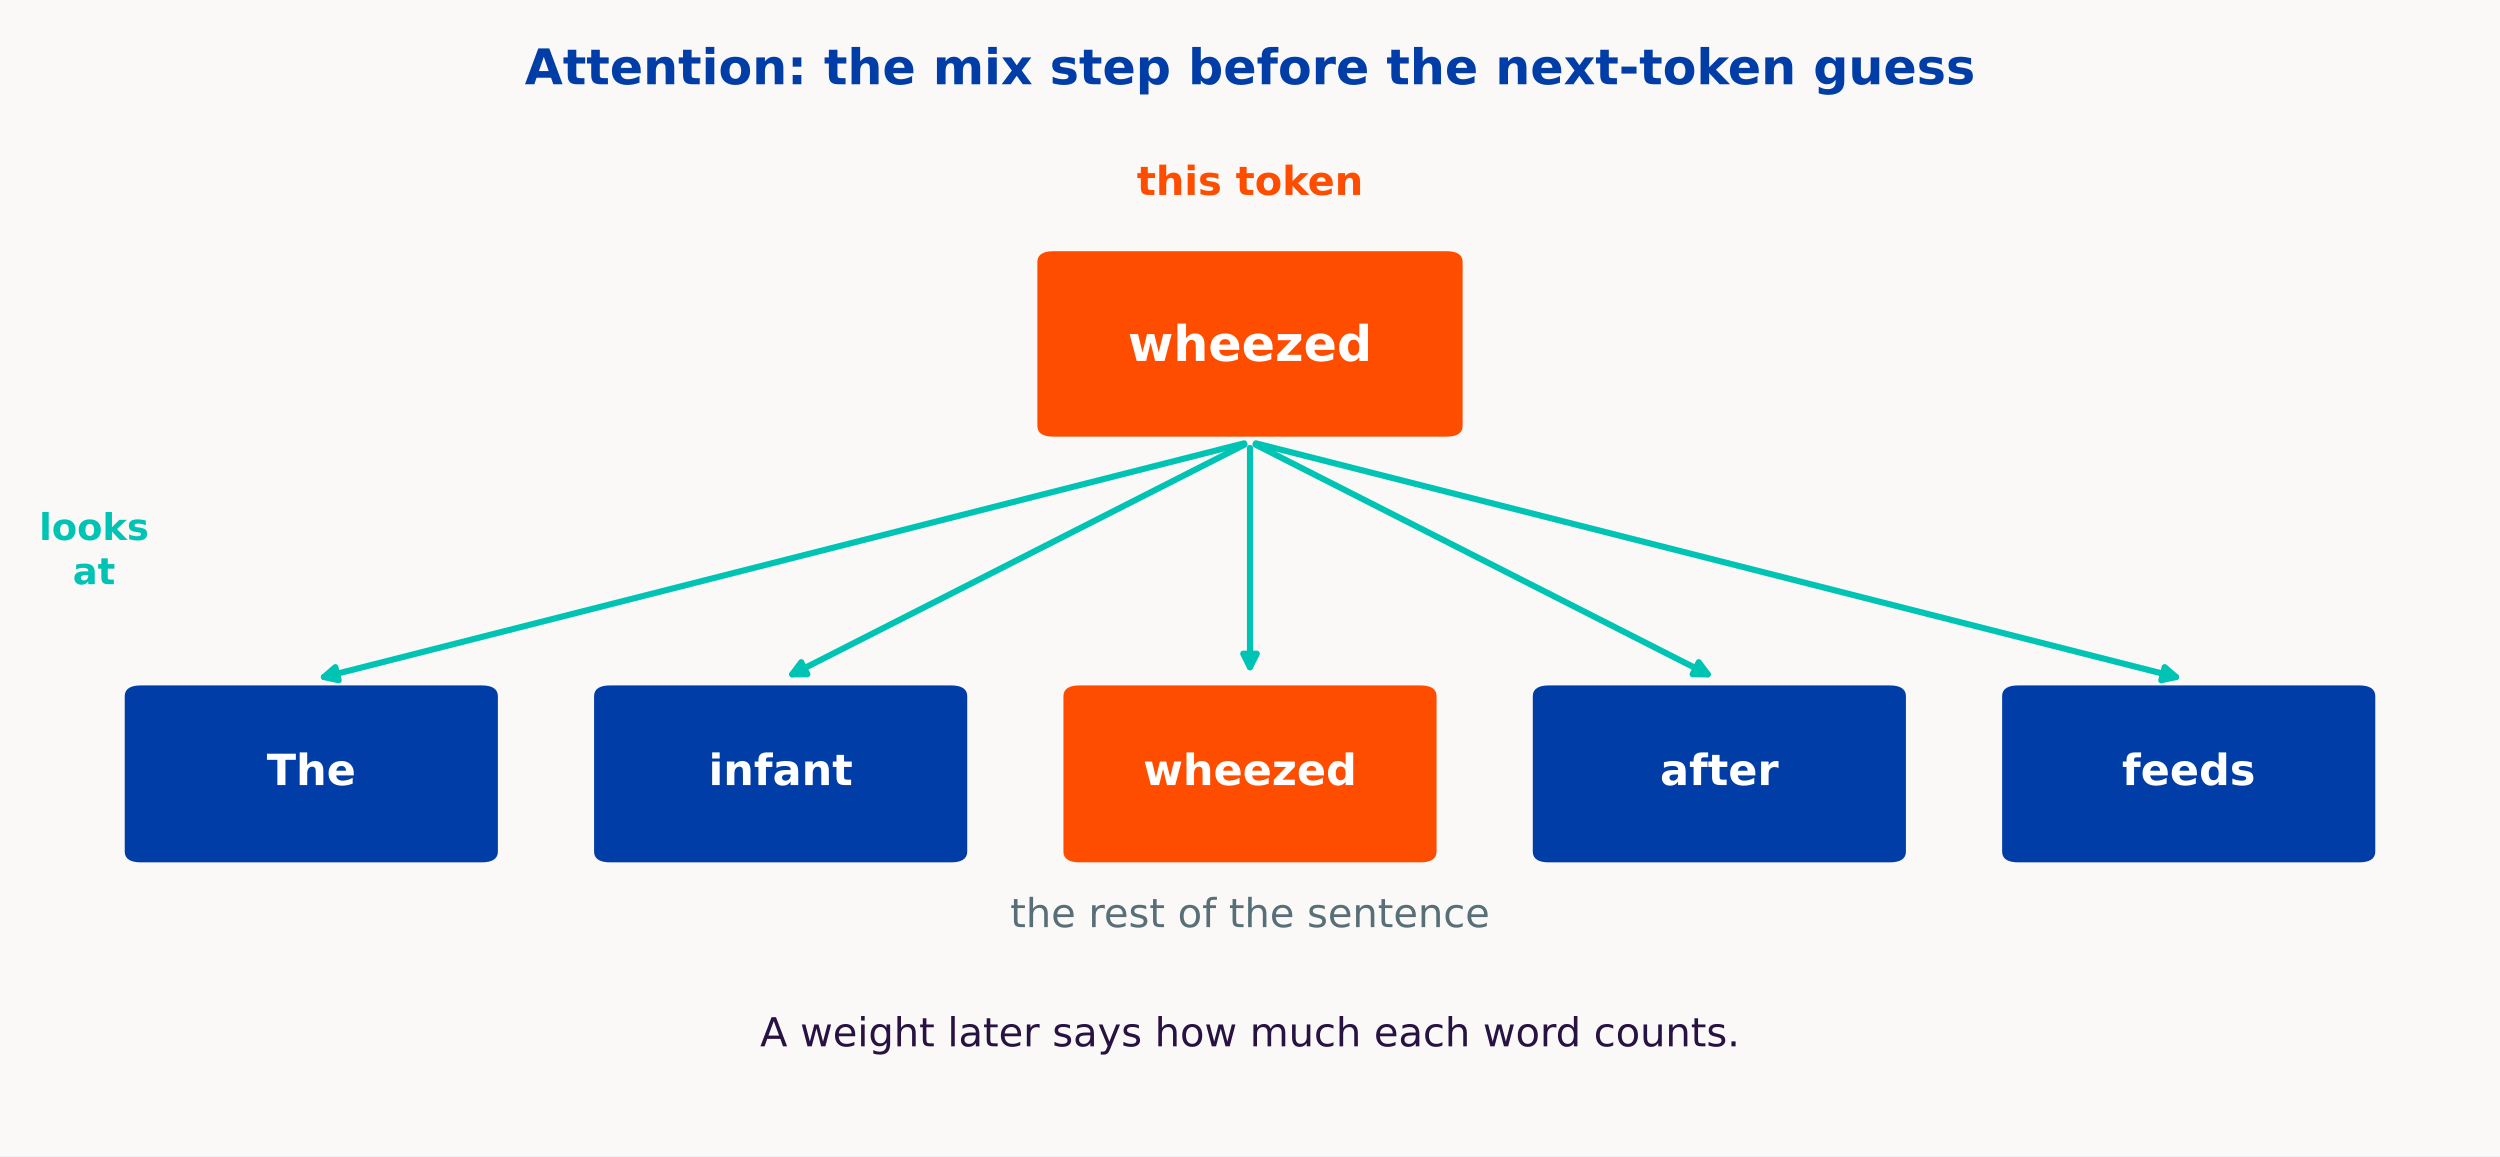
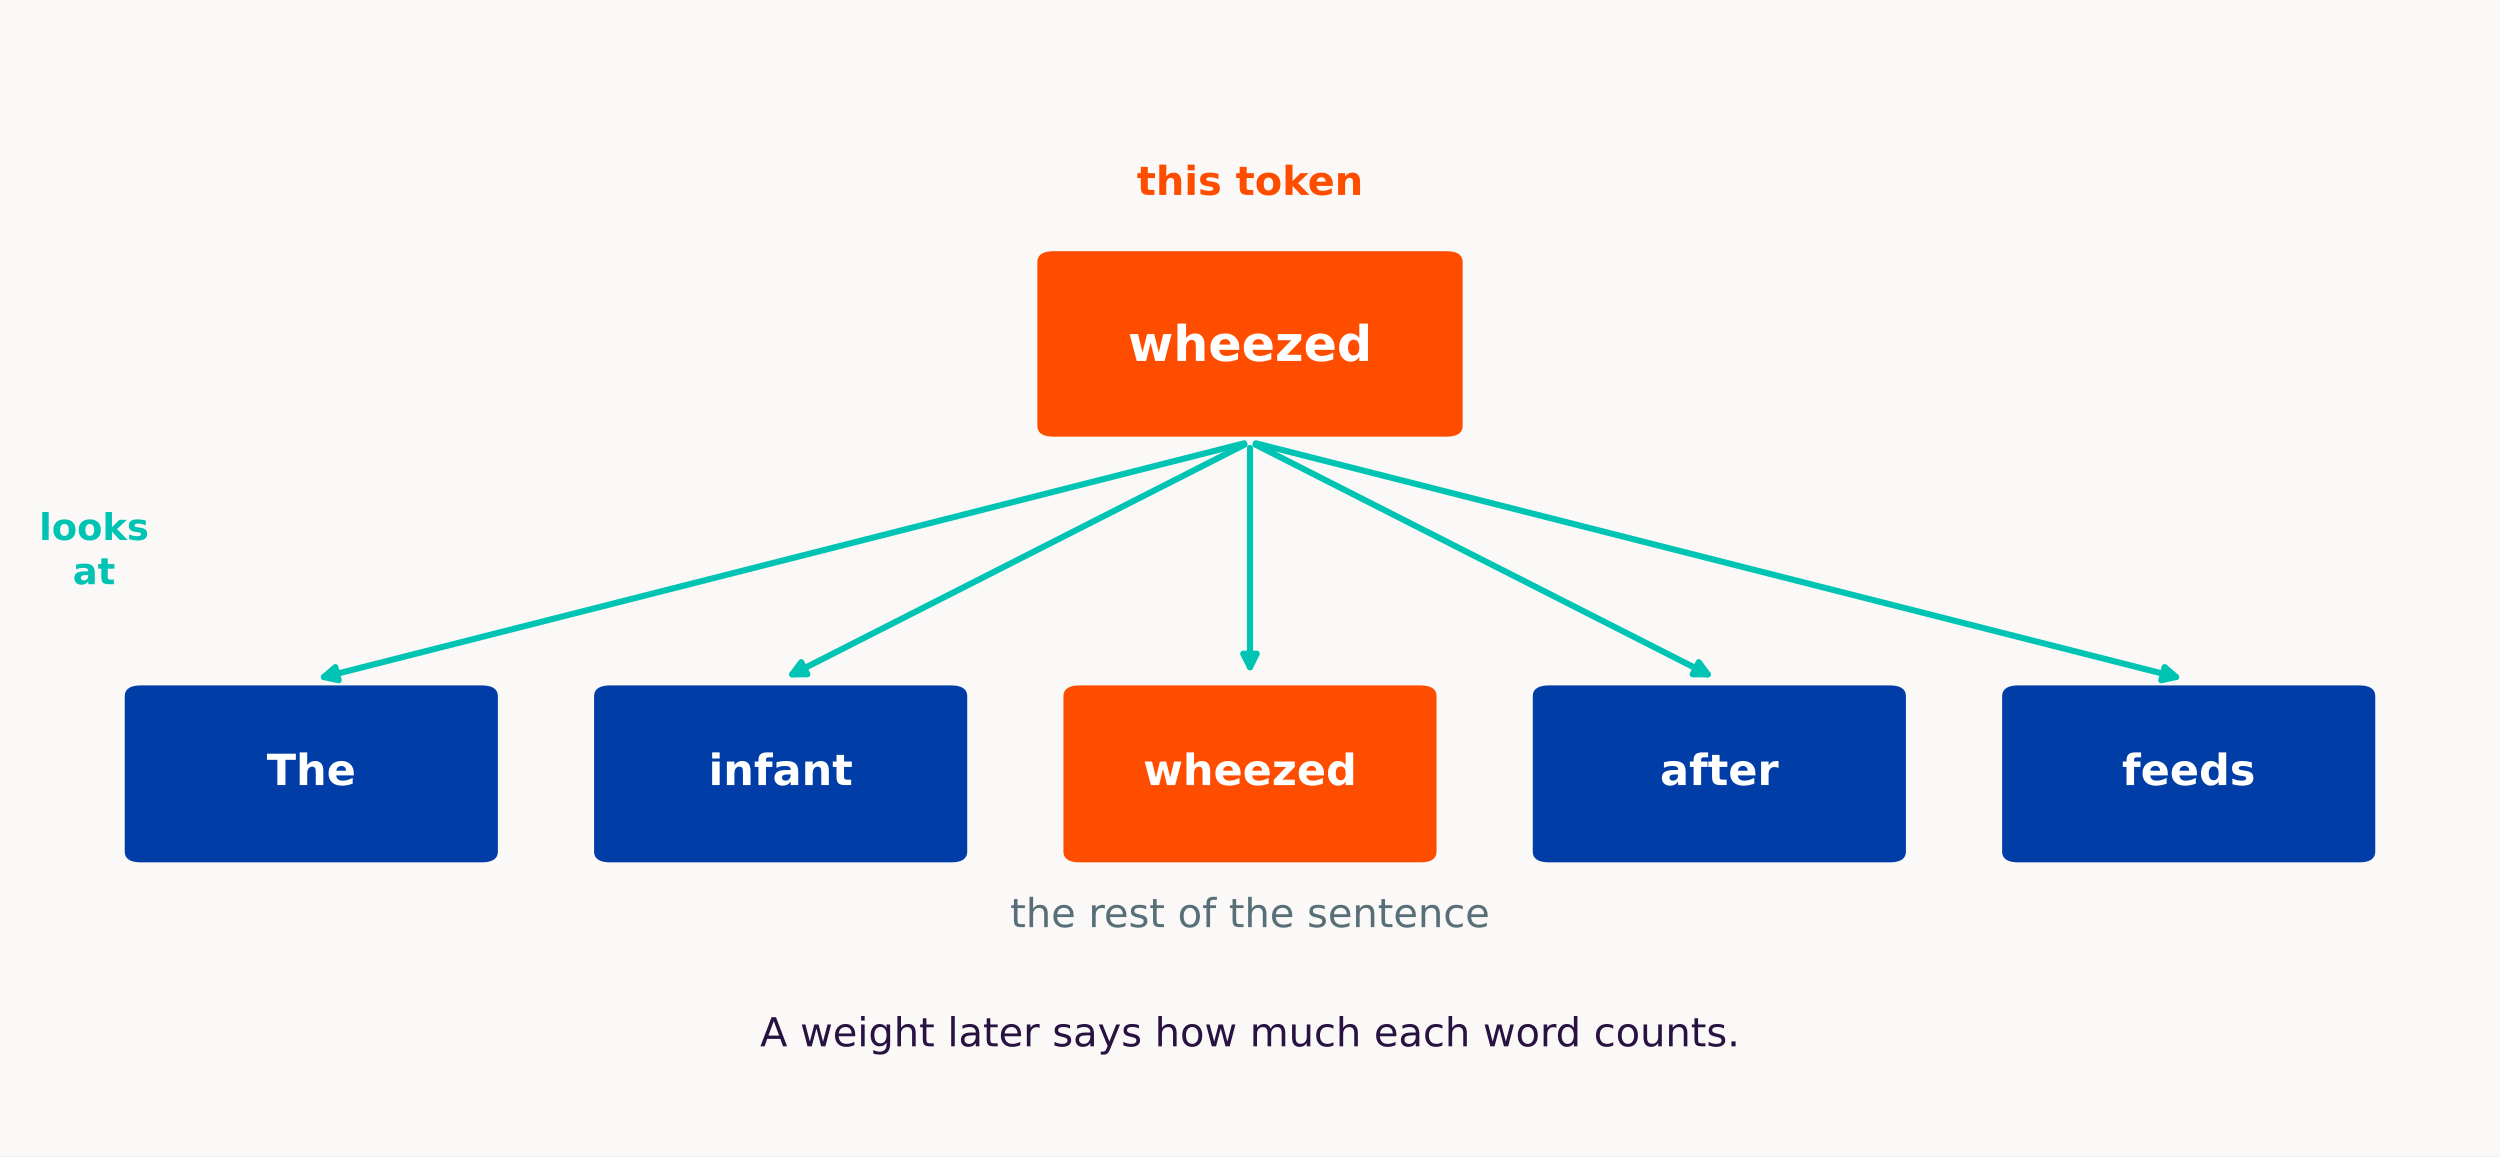
<svg xmlns="http://www.w3.org/2000/svg" xmlns:xlink="http://www.w3.org/1999/xlink" width="813.96pt" height="376.416pt" viewBox="0 0 813.96 376.416" version="1.1">
  <defs>
    <style type="text/css">*{stroke-linejoin: round; stroke-linecap: butt}</style>
  </defs>
  <g id="figure_1">
    <g id="patch_1">
      <path d="M 0 376.416  L 813.96 376.416  L 813.96 0  L 0 0  z " style="fill: #faf9f7" />
    </g>
    <g id="axes_1">
      <g id="patch_2">
-         <path d="M 343.025 141.417  L 470.935 141.417  Q 475.463 141.417 475.463 138.756  L 475.463 85.2  Q 475.463 82.539 470.935 82.539  L 343.025 82.539  Q 338.497 82.539 338.497 85.2  L 338.497 138.756  Q 338.497 141.417 343.025 141.417  z " clip-path="url(#p31e3b2b6d5)" style="fill: #ff4d00; stroke: #ff4d00; stroke-width: 1.5; stroke-linejoin: miter" />
+         <path d="M 343.025 141.417  L 470.935 141.417  Q 475.463 141.417 475.463 138.756  L 475.463 85.2  Q 475.463 82.539 470.935 82.539  L 343.025 82.539  Q 338.497 82.539 338.497 85.2  L 338.497 138.756  Q 338.497 141.417 343.025 141.417  z " clip-path="url(#p4dbc95eceb)" style="fill: #ff4d00; stroke: #ff4d00; stroke-width: 1.5; stroke-linejoin: miter" />
      </g>
      <g id="patch_3">
-         <path d="M 45.89 280.017  L 156.821 280.017  Q 161.348 280.017 161.348 277.356  L 161.348 226.572  Q 161.348 223.911 156.821 223.911  L 45.89 223.911  Q 41.362 223.911 41.362 226.572  L 41.362 277.356  Q 41.362 280.017 45.89 280.017  z " clip-path="url(#p31e3b2b6d5)" style="fill: #003da6; stroke: #003da6; stroke-width: 1.5; stroke-linejoin: miter" />
+         <path d="M 45.89 280.017  L 156.821 280.017  Q 161.348 280.017 161.348 277.356  L 161.348 226.572  Q 161.348 223.911 156.821 223.911  L 45.89 223.911  Q 41.362 223.911 41.362 226.572  L 41.362 277.356  Q 41.362 280.017 45.89 280.017  z " clip-path="url(#p4dbc95eceb)" style="fill: #003da6; stroke: #003da6; stroke-width: 1.5; stroke-linejoin: miter" />
      </g>
      <g id="patch_4">
-         <path d="M 198.703 280.017  L 309.633 280.017  Q 314.161 280.017 314.161 277.356  L 314.161 226.572  Q 314.161 223.911 309.633 223.911  L 198.703 223.911  Q 194.175 223.911 194.175 226.572  L 194.175 277.356  Q 194.175 280.017 198.703 280.017  z " clip-path="url(#p31e3b2b6d5)" style="fill: #003da6; stroke: #003da6; stroke-width: 1.5; stroke-linejoin: miter" />
+         <path d="M 198.703 280.017  L 309.633 280.017  Q 314.161 280.017 314.161 277.356  L 314.161 226.572  Q 314.161 223.911 309.633 223.911  L 198.703 223.911  Q 194.175 223.911 194.175 226.572  L 194.175 277.356  Q 194.175 280.017 198.703 280.017  z " clip-path="url(#p4dbc95eceb)" style="fill: #003da6; stroke: #003da6; stroke-width: 1.5; stroke-linejoin: miter" />
      </g>
      <g id="patch_5">
-         <path d="M 351.515 280.017  L 462.445 280.017  Q 466.973 280.017 466.973 277.356  L 466.973 226.572  Q 466.973 223.911 462.445 223.911  L 351.515 223.911  Q 346.987 223.911 346.987 226.572  L 346.987 277.356  Q 346.987 280.017 351.515 280.017  z " clip-path="url(#p31e3b2b6d5)" style="fill: #ff4d00; stroke: #ff4d00; stroke-width: 1.5; stroke-linejoin: miter" />
+         <path d="M 351.515 280.017  L 462.445 280.017  Q 466.973 280.017 466.973 277.356  L 466.973 226.572  Q 466.973 223.911 462.445 223.911  L 351.515 223.911  Q 346.987 223.911 346.987 226.572  L 346.987 277.356  Q 346.987 280.017 351.515 280.017  z " clip-path="url(#p4dbc95eceb)" style="fill: #ff4d00; stroke: #ff4d00; stroke-width: 1.5; stroke-linejoin: miter" />
      </g>
      <g id="patch_6">
-         <path d="M 504.327 280.017  L 615.257 280.017  Q 619.785 280.017 619.785 277.356  L 619.785 226.572  Q 619.785 223.911 615.257 223.911  L 504.327 223.911  Q 499.799 223.911 499.799 226.572  L 499.799 277.356  Q 499.799 280.017 504.327 280.017  z " clip-path="url(#p31e3b2b6d5)" style="fill: #003da6; stroke: #003da6; stroke-width: 1.5; stroke-linejoin: miter" />
+         <path d="M 504.327 280.017  L 615.257 280.017  Q 619.785 280.017 619.785 277.356  L 619.785 226.572  Q 619.785 223.911 615.257 223.911  L 504.327 223.911  Q 499.799 223.911 499.799 226.572  L 499.799 277.356  Q 499.799 280.017 504.327 280.017  z " clip-path="url(#p4dbc95eceb)" style="fill: #003da6; stroke: #003da6; stroke-width: 1.5; stroke-linejoin: miter" />
      </g>
      <g id="patch_7">
-         <path d="M 657.139 280.017  L 768.07 280.017  Q 772.598 280.017 772.598 277.356  L 772.598 226.572  Q 772.598 223.911 768.07 223.911  L 657.139 223.911  Q 652.612 223.911 652.612 226.572  L 652.612 277.356  Q 652.612 280.017 657.139 280.017  z " clip-path="url(#p31e3b2b6d5)" style="fill: #003da6; stroke: #003da6; stroke-width: 1.5; stroke-linejoin: miter" />
+         <path d="M 657.139 280.017  L 768.07 280.017  Q 772.598 280.017 772.598 277.356  L 772.598 226.572  Q 772.598 223.911 768.07 223.911  L 657.139 223.911  Q 652.612 223.911 652.612 226.572  L 652.612 277.356  Q 652.612 280.017 657.139 280.017  z " clip-path="url(#p4dbc95eceb)" style="fill: #003da6; stroke: #003da6; stroke-width: 1.5; stroke-linejoin: miter" />
      </g>
      <g id="text_1">
-         <g style="fill: #003da6" transform="translate(170.8613 27.432) scale(0.16 -0.16)">
-           <defs>
-             <path id="DejaVuSans-Bold-24" d="M 3419 850  L 1538 850  L 1241 0  L 31 0  L 1759 4666  L 3194 4666  L 4922 0  L 3713 0  L 3419 850  z M 1838 1716  L 3116 1716  L 2478 3572  L 1838 1716  z " transform="scale(0.015625)" />
+         <g style="fill: #ff4d00" transform="translate(370.1301 63.468) scale(0.13 -0.13)">
+           <defs>
            <path id="DejaVuSans-Bold-57" d="M 1759 4494  L 1759 3500  L 2913 3500  L 2913 2700  L 1759 2700  L 1759 1216  Q 1759 972 1856 886  Q 1953 800 2241 800  L 2816 800  L 2816 0  L 1856 0  Q 1194 0 917 276  Q 641 553 641 1216  L 641 2700  L 84 2700  L 84 3500  L 641 3500  L 641 4494  L 1759 4494  z " transform="scale(0.015625)" />
+             <path id="DejaVuSans-Bold-4b" d="M 4056 2131  L 4056 0  L 2931 0  L 2931 347  L 2931 1625  Q 2931 2084 2911 2256  Q 2891 2428 2841 2509  Q 2775 2619 2662 2680  Q 2550 2741 2406 2741  Q 2056 2741 1856 2470  Q 1656 2200 1656 1722  L 1656 0  L 538 0  L 538 4863  L 1656 4863  L 1656 2988  Q 1909 3294 2193 3439  Q 2478 3584 2822 3584  Q 3428 3584 3742 3212  Q 4056 2841 4056 2131  z " transform="scale(0.015625)" />
+             <path id="DejaVuSans-Bold-4c" d="M 538 3500  L 1656 3500  L 1656 0  L 538 0  L 538 3500  z M 538 4863  L 1656 4863  L 1656 3950  L 538 3950  L 538 4863  z " transform="scale(0.015625)" />
+             <path id="DejaVuSans-Bold-56" d="M 3272 3391  L 3272 2541  Q 2913 2691 2578 2766  Q 2244 2841 1947 2841  Q 1628 2841 1473 2761  Q 1319 2681 1319 2516  Q 1319 2381 1436 2309  Q 1553 2238 1856 2203  L 2053 2175  Q 2913 2066 3209 1816  Q 3506 1566 3506 1031  Q 3506 472 3093 190  Q 2681 -91 1863 -91  Q 1516 -91 1145 -36  Q 775 19 384 128  L 384 978  Q 719 816 1070 734  Q 1422 653 1784 653  Q 2113 653 2278 743  Q 2444 834 2444 1013  Q 2444 1163 2330 1236  Q 2216 1309 1875 1350  L 1678 1375  Q 931 1469 631 1722  Q 331 1975 331 2491  Q 331 3047 712 3315  Q 1094 3584 1881 3584  Q 2191 3584 2531 3537  Q 2872 3491 3272 3391  z " transform="scale(0.015625)" />
+             <path id="DejaVuSans-Bold-3" transform="scale(0.015625)" />
+             <path id="DejaVuSans-Bold-52" d="M 2203 2784  Q 1831 2784 1636 2517  Q 1441 2250 1441 1747  Q 1441 1244 1636 976  Q 1831 709 2203 709  Q 2569 709 2762 976  Q 2956 1244 2956 1747  Q 2956 2250 2762 2517  Q 2569 2784 2203 2784  z M 2203 3584  Q 3106 3584 3614 3096  Q 4122 2609 4122 1747  Q 4122 884 3614 396  Q 3106 -91 2203 -91  Q 1297 -91 786 396  Q 275 884 275 1747  Q 275 2609 786 3096  Q 1297 3584 2203 3584  z " transform="scale(0.015625)" />
+             <path id="DejaVuSans-Bold-4e" d="M 538 4863  L 1656 4863  L 1656 2216  L 2944 3500  L 4244 3500  L 2534 1894  L 4378 0  L 3022 0  L 1656 1459  L 1656 0  L 538 0  L 538 4863  z " transform="scale(0.015625)" />
            <path id="DejaVuSans-Bold-48" d="M 4031 1759  L 4031 1441  L 1416 1441  Q 1456 1047 1700 850  Q 1944 653 2381 653  Q 2734 653 3104 758  Q 3475 863 3866 1075  L 3866 213  Q 3469 63 3072 -14  Q 2675 -91 2278 -91  Q 1328 -91 801 392  Q 275 875 275 1747  Q 275 2603 792 3093  Q 1309 3584 2216 3584  Q 3041 3584 3536 3087  Q 4031 2591 4031 1759  z M 2881 2131  Q 2881 2450 2695 2645  Q 2509 2841 2209 2841  Q 1884 2841 1681 2658  Q 1478 2475 1428 2131  L 2881 2131  z " transform="scale(0.015625)" />
            <path id="DejaVuSans-Bold-51" d="M 4056 2131  L 4056 0  L 2931 0  L 2931 347  L 2931 1631  Q 2931 2084 2911 2256  Q 2891 2428 2841 2509  Q 2775 2619 2662 2680  Q 2550 2741 2406 2741  Q 2056 2741 1856 2470  Q 1656 2200 1656 1722  L 1656 0  L 538 0  L 538 3500  L 1656 3500  L 1656 2988  Q 1909 3294 2193 3439  Q 2478 3584 2822 3584  Q 3428 3584 3742 3212  Q 4056 2841 4056 2131  z " transform="scale(0.015625)" />
-             <path id="DejaVuSans-Bold-4c" d="M 538 3500  L 1656 3500  L 1656 0  L 538 0  L 538 3500  z M 538 4863  L 1656 4863  L 1656 3950  L 538 3950  L 538 4863  z " transform="scale(0.015625)" />
-             <path id="DejaVuSans-Bold-52" d="M 2203 2784  Q 1831 2784 1636 2517  Q 1441 2250 1441 1747  Q 1441 1244 1636 976  Q 1831 709 2203 709  Q 2569 709 2762 976  Q 2956 1244 2956 1747  Q 2956 2250 2762 2517  Q 2569 2784 2203 2784  z M 2203 3584  Q 3106 3584 3614 3096  Q 4122 2609 4122 1747  Q 4122 884 3614 396  Q 3106 -91 2203 -91  Q 1297 -91 786 396  Q 275 884 275 1747  Q 275 2609 786 3096  Q 1297 3584 2203 3584  z " transform="scale(0.015625)" />
-             <path id="DejaVuSans-Bold-1d" d="M 716 3500  L 1844 3500  L 1844 2291  L 716 2291  L 716 3500  z M 716 1209  L 1844 1209  L 1844 0  L 716 0  L 716 1209  z " transform="scale(0.015625)" />
-             <path id="DejaVuSans-Bold-3" transform="scale(0.015625)" />
-             <path id="DejaVuSans-Bold-4b" d="M 4056 2131  L 4056 0  L 2931 0  L 2931 347  L 2931 1625  Q 2931 2084 2911 2256  Q 2891 2428 2841 2509  Q 2775 2619 2662 2680  Q 2550 2741 2406 2741  Q 2056 2741 1856 2470  Q 1656 2200 1656 1722  L 1656 0  L 538 0  L 538 4863  L 1656 4863  L 1656 2988  Q 1909 3294 2193 3439  Q 2478 3584 2822 3584  Q 3428 3584 3742 3212  Q 4056 2841 4056 2131  z " transform="scale(0.015625)" />
-             <path id="DejaVuSans-Bold-50" d="M 3781 2919  Q 3994 3244 4286 3414  Q 4578 3584 4928 3584  Q 5531 3584 5847 3212  Q 6163 2841 6163 2131  L 6163 0  L 5038 0  L 5038 1825  Q 5041 1866 5042 1909  Q 5044 1953 5044 2034  Q 5044 2406 4934 2573  Q 4825 2741 4581 2741  Q 4263 2741 4089 2478  Q 3916 2216 3909 1719  L 3909 0  L 2784 0  L 2784 1825  Q 2784 2406 2684 2573  Q 2584 2741 2328 2741  Q 2006 2741 1831 2477  Q 1656 2213 1656 1722  L 1656 0  L 531 0  L 531 3500  L 1656 3500  L 1656 2988  Q 1863 3284 2130 3434  Q 2397 3584 2719 3584  Q 3081 3584 3359 3409  Q 3638 3234 3781 2919  z " transform="scale(0.015625)" />
-             <path id="DejaVuSans-Bold-5b" d="M 1422 1791  L 159 3500  L 1344 3500  L 2059 2463  L 2784 3500  L 3969 3500  L 2706 1797  L 4031 0  L 2847 0  L 2059 1106  L 1281 0  L 97 0  L 1422 1791  z " transform="scale(0.015625)" />
-             <path id="DejaVuSans-Bold-56" d="M 3272 3391  L 3272 2541  Q 2913 2691 2578 2766  Q 2244 2841 1947 2841  Q 1628 2841 1473 2761  Q 1319 2681 1319 2516  Q 1319 2381 1436 2309  Q 1553 2238 1856 2203  L 2053 2175  Q 2913 2066 3209 1816  Q 3506 1566 3506 1031  Q 3506 472 3093 190  Q 2681 -91 1863 -91  Q 1516 -91 1145 -36  Q 775 19 384 128  L 384 978  Q 719 816 1070 734  Q 1422 653 1784 653  Q 2113 653 2278 743  Q 2444 834 2444 1013  Q 2444 1163 2330 1236  Q 2216 1309 1875 1350  L 1678 1375  Q 931 1469 631 1722  Q 331 1975 331 2491  Q 331 3047 712 3315  Q 1094 3584 1881 3584  Q 2191 3584 2531 3537  Q 2872 3491 3272 3391  z " transform="scale(0.015625)" />
-             <path id="DejaVuSans-Bold-53" d="M 1656 506  L 1656 -1331  L 538 -1331  L 538 3500  L 1656 3500  L 1656 2988  Q 1888 3294 2169 3439  Q 2450 3584 2816 3584  Q 3463 3584 3878 3070  Q 4294 2556 4294 1747  Q 4294 938 3878 423  Q 3463 -91 2816 -91  Q 2450 -91 2169 54  Q 1888 200 1656 506  z M 2400 2772  Q 2041 2772 1848 2508  Q 1656 2244 1656 1747  Q 1656 1250 1848 986  Q 2041 722 2400 722  Q 2759 722 2948 984  Q 3138 1247 3138 1747  Q 3138 2247 2948 2509  Q 2759 2772 2400 2772  z " transform="scale(0.015625)" />
-             <path id="DejaVuSans-Bold-45" d="M 2400 722  Q 2759 722 2948 984  Q 3138 1247 3138 1747  Q 3138 2247 2948 2509  Q 2759 2772 2400 2772  Q 2041 2772 1848 2508  Q 1656 2244 1656 1747  Q 1656 1250 1848 986  Q 2041 722 2400 722  z M 1656 2988  Q 1888 3294 2169 3439  Q 2450 3584 2816 3584  Q 3463 3584 3878 3070  Q 4294 2556 4294 1747  Q 4294 938 3878 423  Q 3463 -91 2816 -91  Q 2450 -91 2169 54  Q 1888 200 1656 506  L 1656 0  L 538 0  L 538 4863  L 1656 4863  L 1656 2988  z " transform="scale(0.015625)" />
-             <path id="DejaVuSans-Bold-49" d="M 2841 4863  L 2841 4128  L 2222 4128  Q 1984 4128 1890 4042  Q 1797 3956 1797 3744  L 1797 3500  L 2753 3500  L 2753 2700  L 1797 2700  L 1797 0  L 678 0  L 678 2700  L 122 2700  L 122 3500  L 678 3500  L 678 3744  Q 678 4316 997 4589  Q 1316 4863 1984 4863  L 2841 4863  z " transform="scale(0.015625)" />
-             <path id="DejaVuSans-Bold-55" d="M 3138 2547  Q 2991 2616 2845 2648  Q 2700 2681 2553 2681  Q 2122 2681 1889 2404  Q 1656 2128 1656 1613  L 1656 0  L 538 0  L 538 3500  L 1656 3500  L 1656 2925  Q 1872 3269 2151 3426  Q 2431 3584 2822 3584  Q 2878 3584 2943 3579  Q 3009 3575 3134 3559  L 3138 2547  z " transform="scale(0.015625)" />
-             <path id="DejaVuSans-Bold-10" d="M 347 2297  L 2309 2297  L 2309 1388  L 347 1388  L 347 2297  z " transform="scale(0.015625)" />
-             <path id="DejaVuSans-Bold-4e" d="M 538 4863  L 1656 4863  L 1656 2216  L 2944 3500  L 4244 3500  L 2534 1894  L 4378 0  L 3022 0  L 1656 1459  L 1656 0  L 538 0  L 538 4863  z " transform="scale(0.015625)" />
-             <path id="DejaVuSans-Bold-4a" d="M 2919 594  Q 2688 288 2409 144  Q 2131 0 1766 0  Q 1125 0 706 504  Q 288 1009 288 1791  Q 288 2575 706 3076  Q 1125 3578 1766 3578  Q 2131 3578 2409 3434  Q 2688 3291 2919 2981  L 2919 3500  L 4044 3500  L 4044 353  Q 4044 -491 3511 -936  Q 2978 -1381 1966 -1381  Q 1638 -1381 1331 -1331  Q 1025 -1281 716 -1178  L 716 -306  Q 1009 -475 1290 -558  Q 1572 -641 1856 -641  Q 2406 -641 2662 -400  Q 2919 -159 2919 353  L 2919 594  z M 2181 2772  Q 1834 2772 1640 2515  Q 1447 2259 1447 1791  Q 1447 1309 1634 1061  Q 1822 813 2181 813  Q 2531 813 2725 1069  Q 2919 1325 2919 1791  Q 2919 2259 2725 2515  Q 2531 2772 2181 2772  z " transform="scale(0.015625)" />
-             <path id="DejaVuSans-Bold-58" d="M 500 1363  L 500 3500  L 1625 3500  L 1625 3150  Q 1625 2866 1622 2436  Q 1619 2006 1619 1863  Q 1619 1441 1641 1255  Q 1663 1069 1716 984  Q 1784 875 1895 815  Q 2006 756 2150 756  Q 2500 756 2700 1025  Q 2900 1294 2900 1772  L 2900 3500  L 4019 3500  L 4019 0  L 2900 0  L 2900 506  Q 2647 200 2364 54  Q 2081 -91 1741 -91  Q 1134 -91 817 281  Q 500 653 500 1363  z " transform="scale(0.015625)" />
-           </defs>
-           <use xlink:href="#DejaVuSans-Bold-24" />
-           <use xlink:href="#DejaVuSans-Bold-57" transform="translate(77.39062 0)" />
-           <use xlink:href="#DejaVuSans-Bold-57" transform="translate(125.1875 0)" />
-           <use xlink:href="#DejaVuSans-Bold-48" transform="translate(172.9844 0)" />
-           <use xlink:href="#DejaVuSans-Bold-51" transform="translate(240.8125 0)" />
-           <use xlink:href="#DejaVuSans-Bold-57" transform="translate(312 0)" />
-           <use xlink:href="#DejaVuSans-Bold-4c" transform="translate(359.7969 0)" />
-           <use xlink:href="#DejaVuSans-Bold-52" transform="translate(394.0781 0)" />
-           <use xlink:href="#DejaVuSans-Bold-51" transform="translate(462.7812 0)" />
-           <use xlink:href="#DejaVuSans-Bold-1d" transform="translate(533.9688 0)" />
-           <use xlink:href="#DejaVuSans-Bold-3" transform="translate(573.9531 0)" />
-           <use xlink:href="#DejaVuSans-Bold-57" transform="translate(608.7656 0)" />
-           <use xlink:href="#DejaVuSans-Bold-4b" transform="translate(656.5625 0)" />
-           <use xlink:href="#DejaVuSans-Bold-48" transform="translate(727.75 0)" />
-           <use xlink:href="#DejaVuSans-Bold-3" transform="translate(795.5781 0)" />
-           <use xlink:href="#DejaVuSans-Bold-50" transform="translate(830.3906 0)" />
-           <use xlink:href="#DejaVuSans-Bold-4c" transform="translate(934.5938 0)" />
-           <use xlink:href="#DejaVuSans-Bold-5b" transform="translate(968.875 0)" />
-           <use xlink:href="#DejaVuSans-Bold-3" transform="translate(1033.375 0)" />
-           <use xlink:href="#DejaVuSans-Bold-56" transform="translate(1068.188 0)" />
-           <use xlink:href="#DejaVuSans-Bold-57" transform="translate(1127.703 0)" />
-           <use xlink:href="#DejaVuSans-Bold-48" transform="translate(1175.5 0)" />
-           <use xlink:href="#DejaVuSans-Bold-53" transform="translate(1243.328 0)" />
-           <use xlink:href="#DejaVuSans-Bold-3" transform="translate(1314.906 0)" />
-           <use xlink:href="#DejaVuSans-Bold-45" transform="translate(1349.719 0)" />
-           <use xlink:href="#DejaVuSans-Bold-48" transform="translate(1421.297 0)" />
-           <use xlink:href="#DejaVuSans-Bold-49" transform="translate(1489.125 0)" />
-           <use xlink:href="#DejaVuSans-Bold-52" transform="translate(1532.625 0)" />
-           <use xlink:href="#DejaVuSans-Bold-55" transform="translate(1601.328 0)" />
-           <use xlink:href="#DejaVuSans-Bold-48" transform="translate(1650.641 0)" />
-           <use xlink:href="#DejaVuSans-Bold-3" transform="translate(1718.469 0)" />
-           <use xlink:href="#DejaVuSans-Bold-57" transform="translate(1753.281 0)" />
-           <use xlink:href="#DejaVuSans-Bold-4b" transform="translate(1801.078 0)" />
-           <use xlink:href="#DejaVuSans-Bold-48" transform="translate(1872.266 0)" />
-           <use xlink:href="#DejaVuSans-Bold-3" transform="translate(1940.094 0)" />
-           <use xlink:href="#DejaVuSans-Bold-51" transform="translate(1974.906 0)" />
-           <use xlink:href="#DejaVuSans-Bold-48" transform="translate(2046.094 0)" />
-           <use xlink:href="#DejaVuSans-Bold-5b" transform="translate(2113.922 0)" />
-           <use xlink:href="#DejaVuSans-Bold-57" transform="translate(2178.422 0)" />
-           <use xlink:href="#DejaVuSans-Bold-10" transform="translate(2226.219 0)" />
-           <use xlink:href="#DejaVuSans-Bold-57" transform="translate(2267.719 0)" />
-           <use xlink:href="#DejaVuSans-Bold-52" transform="translate(2315.516 0)" />
-           <use xlink:href="#DejaVuSans-Bold-4e" transform="translate(2384.219 0)" />
-           <use xlink:href="#DejaVuSans-Bold-48" transform="translate(2448.031 0)" />
-           <use xlink:href="#DejaVuSans-Bold-51" transform="translate(2515.859 0)" />
-           <use xlink:href="#DejaVuSans-Bold-3" transform="translate(2587.047 0)" />
-           <use xlink:href="#DejaVuSans-Bold-4a" transform="translate(2621.859 0)" />
-           <use xlink:href="#DejaVuSans-Bold-58" transform="translate(2693.438 0)" />
-           <use xlink:href="#DejaVuSans-Bold-48" transform="translate(2764.625 0)" />
-           <use xlink:href="#DejaVuSans-Bold-56" transform="translate(2832.453 0)" />
-           <use xlink:href="#DejaVuSans-Bold-56" transform="translate(2891.969 0)" />
-         </g>
-       </g>
-       <g id="text_2">
-         <g style="fill: #ff4d00" transform="translate(370.1301 63.468) scale(0.13 -0.13)">
+           </defs>
          <use xlink:href="#DejaVuSans-Bold-57" />
          <use xlink:href="#DejaVuSans-Bold-4b" transform="translate(47.79688 0)" />
          <use xlink:href="#DejaVuSans-Bold-4c" transform="translate(118.9844 0)" />
          <use xlink:href="#DejaVuSans-Bold-56" transform="translate(153.2656 0)" />
          <use xlink:href="#DejaVuSans-Bold-3" transform="translate(212.7812 0)" />
          <use xlink:href="#DejaVuSans-Bold-57" transform="translate(247.5938 0)" />
          <use xlink:href="#DejaVuSans-Bold-52" transform="translate(295.3906 0)" />
          <use xlink:href="#DejaVuSans-Bold-4e" transform="translate(364.0938 0)" />
          <use xlink:href="#DejaVuSans-Bold-48" transform="translate(427.9062 0)" />
          <use xlink:href="#DejaVuSans-Bold-51" transform="translate(495.7344 0)" />
        </g>
      </g>
-       <g id="text_3">
+       <g id="text_2">
        <g style="fill: #ffffff" transform="translate(367.2325 117.5209) scale(0.16 -0.16)">
          <defs>
            <path id="DejaVuSans-Bold-5a" d="M 225 3500  L 1313 3500  L 1900 1088  L 2491 3500  L 3425 3500  L 4013 1113  L 4603 3500  L 5691 3500  L 4769 0  L 3547 0  L 2956 2406  L 2369 0  L 1147 0  L 225 3500  z " transform="scale(0.015625)" />
            <path id="DejaVuSans-Bold-5d" d="M 366 3500  L 3419 3500  L 3419 2719  L 1575 800  L 3419 800  L 3419 0  L 288 0  L 288 781  L 2131 2700  L 366 2700  L 366 3500  z " transform="scale(0.015625)" />
            <path id="DejaVuSans-Bold-47" d="M 2919 2988  L 2919 4863  L 4044 4863  L 4044 0  L 2919 0  L 2919 506  Q 2688 197 2409 53  Q 2131 -91 1766 -91  Q 1119 -91 703 423  Q 288 938 288 1747  Q 288 2556 703 3070  Q 1119 3584 1766 3584  Q 2128 3584 2408 3439  Q 2688 3294 2919 2988  z M 2181 722  Q 2541 722 2730 984  Q 2919 1247 2919 1747  Q 2919 2247 2730 2509  Q 2541 2772 2181 2772  Q 1825 2772 1636 2509  Q 1447 2247 1447 1747  Q 1447 1247 1636 984  Q 1825 722 2181 722  z " transform="scale(0.015625)" />
          </defs>
          <use xlink:href="#DejaVuSans-Bold-5a" />
          <use xlink:href="#DejaVuSans-Bold-4b" transform="translate(92.39062 0)" />
          <use xlink:href="#DejaVuSans-Bold-48" transform="translate(163.5781 0)" />
          <use xlink:href="#DejaVuSans-Bold-48" transform="translate(231.4062 0)" />
          <use xlink:href="#DejaVuSans-Bold-5d" transform="translate(299.2344 0)" />
          <use xlink:href="#DejaVuSans-Bold-48" transform="translate(357.4375 0)" />
          <use xlink:href="#DejaVuSans-Bold-47" transform="translate(425.2656 0)" />
        </g>
      </g>
-       <g id="text_4">
+       <g id="text_3">
        <g style="fill: #00c4b3" transform="translate(12.74681 175.8085) scale(0.12 -0.12)">
          <defs>
            <path id="DejaVuSans-Bold-4f" d="M 538 4863  L 1656 4863  L 1656 0  L 538 0  L 538 4863  z " transform="scale(0.015625)" />
          </defs>
          <use xlink:href="#DejaVuSans-Bold-4f" />
          <use xlink:href="#DejaVuSans-Bold-52" transform="translate(34.28125 0)" />
          <use xlink:href="#DejaVuSans-Bold-52" transform="translate(102.9844 0)" />
          <use xlink:href="#DejaVuSans-Bold-4e" transform="translate(171.6875 0)" />
          <use xlink:href="#DejaVuSans-Bold-56" transform="translate(238.1875 0)" />
        </g>
        <g style="fill: #00c4b3" transform="translate(23.69213 190.2108) scale(0.12 -0.12)">
          <defs>
            <path id="DejaVuSans-Bold-44" d="M 2106 1575  Q 1756 1575 1579 1456  Q 1403 1338 1403 1106  Q 1403 894 1545 773  Q 1688 653 1941 653  Q 2256 653 2472 879  Q 2688 1106 2688 1447  L 2688 1575  L 2106 1575  z M 3816 1997  L 3816 0  L 2688 0  L 2688 519  Q 2463 200 2181 54  Q 1900 -91 1497 -91  Q 953 -91 614 226  Q 275 544 275 1050  Q 275 1666 698 1953  Q 1122 2241 2028 2241  L 2688 2241  L 2688 2328  Q 2688 2594 2478 2717  Q 2269 2841 1825 2841  Q 1466 2841 1156 2769  Q 847 2697 581 2553  L 581 3406  Q 941 3494 1303 3539  Q 1666 3584 2028 3584  Q 2975 3584 3395 3211  Q 3816 2838 3816 1997  z " transform="scale(0.015625)" />
          </defs>
          <use xlink:href="#DejaVuSans-Bold-44" />
          <use xlink:href="#DejaVuSans-Bold-57" transform="translate(67.48438 0)" />
        </g>
      </g>
-       <g id="text_5">
+       <g id="text_4">
        <g style="fill: #ffffff" transform="translate(86.84902 255.6013) scale(0.14 -0.14)">
          <defs>
            <path id="DejaVuSans-Bold-37" d="M 31 4666  L 4331 4666  L 4331 3756  L 2784 3756  L 2784 0  L 1581 0  L 1581 3756  L 31 3756  L 31 4666  z " transform="scale(0.015625)" />
          </defs>
          <use xlink:href="#DejaVuSans-Bold-37" />
          <use xlink:href="#DejaVuSans-Bold-4b" transform="translate(68.21875 0)" />
          <use xlink:href="#DejaVuSans-Bold-48" transform="translate(139.4062 0)" />
        </g>
      </g>
      <g id="patch_8">
        <path d="M 405.045 144.347  Q 254.171 182.663 105.464 220.429  " style="fill: none; stroke: #00c4b3; stroke-width: 2; stroke-linecap: round" />
        <path d="M 110.27 221.478  L 105.464 220.429  L 109.187 217.213  z " style="fill: #00c4b3; stroke: #00c4b3; stroke-width: 2; stroke-linecap: round" />
      </g>
-       <g id="text_6">
+       <g id="text_5">
        <g style="fill: #ffffff" transform="translate(230.6871 255.6013) scale(0.14 -0.14)">
+           <defs>
+             <path id="DejaVuSans-Bold-49" d="M 2841 4863  L 2841 4128  L 2222 4128  Q 1984 4128 1890 4042  Q 1797 3956 1797 3744  L 1797 3500  L 2753 3500  L 2753 2700  L 1797 2700  L 1797 0  L 678 0  L 678 2700  L 122 2700  L 122 3500  L 678 3500  L 678 3744  Q 678 4316 997 4589  Q 1316 4863 1984 4863  L 2841 4863  z " transform="scale(0.015625)" />
+           </defs>
          <use xlink:href="#DejaVuSans-Bold-4c" />
          <use xlink:href="#DejaVuSans-Bold-51" transform="translate(34.28125 0)" />
          <use xlink:href="#DejaVuSans-Bold-49" transform="translate(105.4688 0)" />
          <use xlink:href="#DejaVuSans-Bold-44" transform="translate(148.9688 0)" />
          <use xlink:href="#DejaVuSans-Bold-51" transform="translate(216.4531 0)" />
          <use xlink:href="#DejaVuSans-Bold-57" transform="translate(287.6406 0)" />
        </g>
      </g>
      <g id="patch_9">
        <path d="M 405.196 144.762  Q 330.573 182.665 257.943 219.555  " style="fill: none; stroke: #00c4b3; stroke-width: 2; stroke-linecap: round" />
        <path d="M 262.862 219.524  L 257.943 219.555  L 260.869 215.601  z " style="fill: #00c4b3; stroke: #00c4b3; stroke-width: 2; stroke-linecap: round" />
      </g>
-       <g id="text_7">
+       <g id="text_6">
        <g style="fill: #ffffff" transform="translate(372.2009 255.6013) scale(0.14 -0.14)">
          <use xlink:href="#DejaVuSans-Bold-5a" />
          <use xlink:href="#DejaVuSans-Bold-4b" transform="translate(92.39062 0)" />
          <use xlink:href="#DejaVuSans-Bold-48" transform="translate(163.5781 0)" />
          <use xlink:href="#DejaVuSans-Bold-48" transform="translate(231.4062 0)" />
          <use xlink:href="#DejaVuSans-Bold-5d" transform="translate(299.2344 0)" />
          <use xlink:href="#DejaVuSans-Bold-48" transform="translate(357.4375 0)" />
          <use xlink:href="#DejaVuSans-Bold-47" transform="translate(425.2656 0)" />
        </g>
      </g>
      <g id="patch_10">
        <path d="M 406.98 145.86  Q 406.98 182.667 406.98 217.238  " style="fill: none; stroke: #00c4b3; stroke-width: 2; stroke-linecap: round" />
        <path d="M 409.18 212.838  L 406.98 217.238  L 404.78 212.838  z " style="fill: #00c4b3; stroke: #00c4b3; stroke-width: 2; stroke-linecap: round" />
      </g>
-       <g id="text_8">
+       <g id="text_7">
        <g style="fill: #ffffff" transform="translate(540.4778 255.6013) scale(0.14 -0.14)">
+           <defs>
+             <path id="DejaVuSans-Bold-55" d="M 3138 2547  Q 2991 2616 2845 2648  Q 2700 2681 2553 2681  Q 2122 2681 1889 2404  Q 1656 2128 1656 1613  L 1656 0  L 538 0  L 538 3500  L 1656 3500  L 1656 2925  Q 1872 3269 2151 3426  Q 2431 3584 2822 3584  Q 2878 3584 2943 3579  Q 3009 3575 3134 3559  L 3138 2547  z " transform="scale(0.015625)" />
+           </defs>
          <use xlink:href="#DejaVuSans-Bold-44" />
          <use xlink:href="#DejaVuSans-Bold-49" transform="translate(67.48438 0)" />
          <use xlink:href="#DejaVuSans-Bold-57" transform="translate(110.9844 0)" />
          <use xlink:href="#DejaVuSans-Bold-48" transform="translate(158.7812 0)" />
          <use xlink:href="#DejaVuSans-Bold-55" transform="translate(226.6094 0)" />
        </g>
      </g>
      <g id="patch_11">
        <path d="M 408.764 144.762  Q 483.387 182.665 556.017 219.555  " style="fill: none; stroke: #00c4b3; stroke-width: 2; stroke-linecap: round" />
        <path d="M 553.091 215.601  L 556.017 219.555  L 551.098 219.524  z " style="fill: #00c4b3; stroke: #00c4b3; stroke-width: 2; stroke-linecap: round" />
      </g>
-       <g id="text_9">
+       <g id="text_8">
        <g style="fill: #ffffff" transform="translate(690.8871 255.6013) scale(0.14 -0.14)">
          <use xlink:href="#DejaVuSans-Bold-49" />
          <use xlink:href="#DejaVuSans-Bold-48" transform="translate(43.5 0)" />
          <use xlink:href="#DejaVuSans-Bold-48" transform="translate(111.3281 0)" />
          <use xlink:href="#DejaVuSans-Bold-47" transform="translate(179.1562 0)" />
          <use xlink:href="#DejaVuSans-Bold-56" transform="translate(250.7344 0)" />
        </g>
      </g>
      <g id="patch_12">
        <path d="M 408.915 144.347  Q 559.789 182.663 708.496 220.429  " style="fill: none; stroke: #00c4b3; stroke-width: 2; stroke-linecap: round" />
        <path d="M 704.773 217.213  L 708.496 220.429  L 703.69 221.478  z " style="fill: #00c4b3; stroke: #00c4b3; stroke-width: 2; stroke-linecap: round" />
      </g>
-       <g id="text_10">
+       <g id="text_9">
        <g style="fill: #586f78" transform="translate(328.9089 301.86) scale(0.13 -0.13)">
          <defs>
            <path id="DejaVuSans-57" d="M 1172 4494  L 1172 3500  L 2356 3500  L 2356 3053  L 1172 3053  L 1172 1153  Q 1172 725 1289 603  Q 1406 481 1766 481  L 2356 481  L 2356 0  L 1766 0  Q 1100 0 847 248  Q 594 497 594 1153  L 594 3053  L 172 3053  L 172 3500  L 594 3500  L 594 4494  L 1172 4494  z " transform="scale(0.015625)" />
            <path id="DejaVuSans-4b" d="M 3513 2113  L 3513 0  L 2938 0  L 2938 2094  Q 2938 2591 2744 2837  Q 2550 3084 2163 3084  Q 1697 3084 1428 2787  Q 1159 2491 1159 1978  L 1159 0  L 581 0  L 581 4863  L 1159 4863  L 1159 2956  Q 1366 3272 1645 3428  Q 1925 3584 2291 3584  Q 2894 3584 3203 3211  Q 3513 2838 3513 2113  z " transform="scale(0.015625)" />
            <path id="DejaVuSans-48" d="M 3597 1894  L 3597 1613  L 953 1613  Q 991 1019 1311 708  Q 1631 397 2203 397  Q 2534 397 2845 478  Q 3156 559 3463 722  L 3463 178  Q 3153 47 2828 -22  Q 2503 -91 2169 -91  Q 1331 -91 842 396  Q 353 884 353 1716  Q 353 2575 817 3079  Q 1281 3584 2069 3584  Q 2775 3584 3186 3129  Q 3597 2675 3597 1894  z M 3022 2063  Q 3016 2534 2758 2815  Q 2500 3097 2075 3097  Q 1594 3097 1305 2825  Q 1016 2553 972 2059  L 3022 2063  z " transform="scale(0.015625)" />
            <path id="DejaVuSans-3" transform="scale(0.015625)" />
            <path id="DejaVuSans-55" d="M 2631 2963  Q 2534 3019 2420 3045  Q 2306 3072 2169 3072  Q 1681 3072 1420 2755  Q 1159 2438 1159 1844  L 1159 0  L 581 0  L 581 3500  L 1159 3500  L 1159 2956  Q 1341 3275 1631 3429  Q 1922 3584 2338 3584  Q 2397 3584 2469 3576  Q 2541 3569 2628 3553  L 2631 2963  z " transform="scale(0.015625)" />
            <path id="DejaVuSans-56" d="M 2834 3397  L 2834 2853  Q 2591 2978 2328 3040  Q 2066 3103 1784 3103  Q 1356 3103 1142 2972  Q 928 2841 928 2578  Q 928 2378 1081 2264  Q 1234 2150 1697 2047  L 1894 2003  Q 2506 1872 2764 1633  Q 3022 1394 3022 966  Q 3022 478 2636 193  Q 2250 -91 1575 -91  Q 1294 -91 989 -36  Q 684 19 347 128  L 347 722  Q 666 556 975 473  Q 1284 391 1588 391  Q 1994 391 2212 530  Q 2431 669 2431 922  Q 2431 1156 2273 1281  Q 2116 1406 1581 1522  L 1381 1569  Q 847 1681 609 1914  Q 372 2147 372 2553  Q 372 3047 722 3315  Q 1072 3584 1716 3584  Q 2034 3584 2315 3537  Q 2597 3491 2834 3397  z " transform="scale(0.015625)" />
            <path id="DejaVuSans-52" d="M 1959 3097  Q 1497 3097 1228 2736  Q 959 2375 959 1747  Q 959 1119 1226 758  Q 1494 397 1959 397  Q 2419 397 2687 759  Q 2956 1122 2956 1747  Q 2956 2369 2687 2733  Q 2419 3097 1959 3097  z M 1959 3584  Q 2709 3584 3137 3096  Q 3566 2609 3566 1747  Q 3566 888 3137 398  Q 2709 -91 1959 -91  Q 1206 -91 779 398  Q 353 888 353 1747  Q 353 2609 779 3096  Q 1206 3584 1959 3584  z " transform="scale(0.015625)" />
            <path id="DejaVuSans-49" d="M 2375 4863  L 2375 4384  L 1825 4384  Q 1516 4384 1395 4259  Q 1275 4134 1275 3809  L 1275 3500  L 2222 3500  L 2222 3053  L 1275 3053  L 1275 0  L 697 0  L 697 3053  L 147 3053  L 147 3500  L 697 3500  L 697 3744  Q 697 4328 969 4595  Q 1241 4863 1831 4863  L 2375 4863  z " transform="scale(0.015625)" />
            <path id="DejaVuSans-51" d="M 3513 2113  L 3513 0  L 2938 0  L 2938 2094  Q 2938 2591 2744 2837  Q 2550 3084 2163 3084  Q 1697 3084 1428 2787  Q 1159 2491 1159 1978  L 1159 0  L 581 0  L 581 3500  L 1159 3500  L 1159 2956  Q 1366 3272 1645 3428  Q 1925 3584 2291 3584  Q 2894 3584 3203 3211  Q 3513 2838 3513 2113  z " transform="scale(0.015625)" />
            <path id="DejaVuSans-46" d="M 3122 3366  L 3122 2828  Q 2878 2963 2633 3030  Q 2388 3097 2138 3097  Q 1578 3097 1268 2742  Q 959 2388 959 1747  Q 959 1106 1268 751  Q 1578 397 2138 397  Q 2388 397 2633 464  Q 2878 531 3122 666  L 3122 134  Q 2881 22 2623 -34  Q 2366 -91 2075 -91  Q 1284 -91 818 406  Q 353 903 353 1747  Q 353 2603 823 3093  Q 1294 3584 2113 3584  Q 2378 3584 2631 3529  Q 2884 3475 3122 3366  z " transform="scale(0.015625)" />
          </defs>
          <use xlink:href="#DejaVuSans-57" />
          <use xlink:href="#DejaVuSans-4b" transform="translate(39.20312 0)" />
          <use xlink:href="#DejaVuSans-48" transform="translate(102.5781 0)" />
          <use xlink:href="#DejaVuSans-3" transform="translate(164.1094 0)" />
          <use xlink:href="#DejaVuSans-55" transform="translate(195.8906 0)" />
          <use xlink:href="#DejaVuSans-48" transform="translate(234.7969 0)" />
          <use xlink:href="#DejaVuSans-56" transform="translate(296.3281 0)" />
          <use xlink:href="#DejaVuSans-57" transform="translate(348.4219 0)" />
          <use xlink:href="#DejaVuSans-3" transform="translate(387.625 0)" />
          <use xlink:href="#DejaVuSans-52" transform="translate(419.4062 0)" />
          <use xlink:href="#DejaVuSans-49" transform="translate(480.5938 0)" />
          <use xlink:href="#DejaVuSans-3" transform="translate(515.7969 0)" />
          <use xlink:href="#DejaVuSans-57" transform="translate(547.5781 0)" />
          <use xlink:href="#DejaVuSans-4b" transform="translate(586.7812 0)" />
          <use xlink:href="#DejaVuSans-48" transform="translate(650.1562 0)" />
          <use xlink:href="#DejaVuSans-3" transform="translate(711.6875 0)" />
          <use xlink:href="#DejaVuSans-56" transform="translate(743.4688 0)" />
          <use xlink:href="#DejaVuSans-48" transform="translate(795.5625 0)" />
          <use xlink:href="#DejaVuSans-51" transform="translate(857.0938 0)" />
          <use xlink:href="#DejaVuSans-57" transform="translate(920.4688 0)" />
          <use xlink:href="#DejaVuSans-48" transform="translate(959.6719 0)" />
          <use xlink:href="#DejaVuSans-51" transform="translate(1021.203 0)" />
          <use xlink:href="#DejaVuSans-46" transform="translate(1084.578 0)" />
          <use xlink:href="#DejaVuSans-48" transform="translate(1139.562 0)" />
        </g>
      </g>
-       <g id="text_11">
+       <g id="text_10">
        <g style="fill: #281241" transform="translate(247.4802 340.668) scale(0.13 -0.13)">
          <defs>
            <path id="DejaVuSans-24" d="M 2188 4044  L 1331 1722  L 3047 1722  L 2188 4044  z M 1831 4666  L 2547 4666  L 4325 0  L 3669 0  L 3244 1197  L 1141 1197  L 716 0  L 50 0  L 1831 4666  z " transform="scale(0.015625)" />
            <path id="DejaVuSans-5a" d="M 269 3500  L 844 3500  L 1563 769  L 2278 3500  L 2956 3500  L 3675 769  L 4391 3500  L 4966 3500  L 4050 0  L 3372 0  L 2619 2869  L 1863 0  L 1184 0  L 269 3500  z " transform="scale(0.015625)" />
            <path id="DejaVuSans-4c" d="M 603 3500  L 1178 3500  L 1178 0  L 603 0  L 603 3500  z M 603 4863  L 1178 4863  L 1178 4134  L 603 4134  L 603 4863  z " transform="scale(0.015625)" />
            <path id="DejaVuSans-4a" d="M 2906 1791  Q 2906 2416 2648 2759  Q 2391 3103 1925 3103  Q 1463 3103 1205 2759  Q 947 2416 947 1791  Q 947 1169 1205 825  Q 1463 481 1925 481  Q 2391 481 2648 825  Q 2906 1169 2906 1791  z M 3481 434  Q 3481 -459 3084 -895  Q 2688 -1331 1869 -1331  Q 1566 -1331 1297 -1286  Q 1028 -1241 775 -1147  L 775 -588  Q 1028 -725 1275 -790  Q 1522 -856 1778 -856  Q 2344 -856 2625 -561  Q 2906 -266 2906 331  L 2906 616  Q 2728 306 2450 153  Q 2172 0 1784 0  Q 1141 0 747 490  Q 353 981 353 1791  Q 353 2603 747 3093  Q 1141 3584 1784 3584  Q 2172 3584 2450 3431  Q 2728 3278 2906 2969  L 2906 3500  L 3481 3500  L 3481 434  z " transform="scale(0.015625)" />
            <path id="DejaVuSans-4f" d="M 603 4863  L 1178 4863  L 1178 0  L 603 0  L 603 4863  z " transform="scale(0.015625)" />
            <path id="DejaVuSans-44" d="M 2194 1759  Q 1497 1759 1228 1600  Q 959 1441 959 1056  Q 959 750 1161 570  Q 1363 391 1709 391  Q 2188 391 2477 730  Q 2766 1069 2766 1631  L 2766 1759  L 2194 1759  z M 3341 1997  L 3341 0  L 2766 0  L 2766 531  Q 2569 213 2275 61  Q 1981 -91 1556 -91  Q 1019 -91 701 211  Q 384 513 384 1019  Q 384 1609 779 1909  Q 1175 2209 1959 2209  L 2766 2209  L 2766 2266  Q 2766 2663 2505 2880  Q 2244 3097 1772 3097  Q 1472 3097 1187 3025  Q 903 2953 641 2809  L 641 3341  Q 956 3463 1253 3523  Q 1550 3584 1831 3584  Q 2591 3584 2966 3190  Q 3341 2797 3341 1997  z " transform="scale(0.015625)" />
            <path id="DejaVuSans-5c" d="M 2059 -325  Q 1816 -950 1584 -1140  Q 1353 -1331 966 -1331  L 506 -1331  L 506 -850  L 844 -850  Q 1081 -850 1212 -737  Q 1344 -625 1503 -206  L 1606 56  L 191 3500  L 800 3500  L 1894 763  L 2988 3500  L 3597 3500  L 2059 -325  z " transform="scale(0.015625)" />
            <path id="DejaVuSans-50" d="M 3328 2828  Q 3544 3216 3844 3400  Q 4144 3584 4550 3584  Q 5097 3584 5394 3201  Q 5691 2819 5691 2113  L 5691 0  L 5113 0  L 5113 2094  Q 5113 2597 4934 2840  Q 4756 3084 4391 3084  Q 3944 3084 3684 2787  Q 3425 2491 3425 1978  L 3425 0  L 2847 0  L 2847 2094  Q 2847 2600 2669 2842  Q 2491 3084 2119 3084  Q 1678 3084 1418 2786  Q 1159 2488 1159 1978  L 1159 0  L 581 0  L 581 3500  L 1159 3500  L 1159 2956  Q 1356 3278 1631 3431  Q 1906 3584 2284 3584  Q 2666 3584 2933 3390  Q 3200 3197 3328 2828  z " transform="scale(0.015625)" />
            <path id="DejaVuSans-58" d="M 544 1381  L 544 3500  L 1119 3500  L 1119 1403  Q 1119 906 1312 657  Q 1506 409 1894 409  Q 2359 409 2629 706  Q 2900 1003 2900 1516  L 2900 3500  L 3475 3500  L 3475 0  L 2900 0  L 2900 538  Q 2691 219 2414 64  Q 2138 -91 1772 -91  Q 1169 -91 856 284  Q 544 659 544 1381  z M 1991 3584  L 1991 3584  z " transform="scale(0.015625)" />
            <path id="DejaVuSans-47" d="M 2906 2969  L 2906 4863  L 3481 4863  L 3481 0  L 2906 0  L 2906 525  Q 2725 213 2448 61  Q 2172 -91 1784 -91  Q 1150 -91 751 415  Q 353 922 353 1747  Q 353 2572 751 3078  Q 1150 3584 1784 3584  Q 2172 3584 2448 3432  Q 2725 3281 2906 2969  z M 947 1747  Q 947 1113 1208 752  Q 1469 391 1925 391  Q 2381 391 2643 752  Q 2906 1113 2906 1747  Q 2906 2381 2643 2742  Q 2381 3103 1925 3103  Q 1469 3103 1208 2742  Q 947 2381 947 1747  z " transform="scale(0.015625)" />
            <path id="DejaVuSans-11" d="M 684 794  L 1344 794  L 1344 0  L 684 0  L 684 794  z " transform="scale(0.015625)" />
          </defs>
          <use xlink:href="#DejaVuSans-24" />
          <use xlink:href="#DejaVuSans-3" transform="translate(68.40625 0)" />
          <use xlink:href="#DejaVuSans-5a" transform="translate(100.1875 0)" />
          <use xlink:href="#DejaVuSans-48" transform="translate(181.9688 0)" />
          <use xlink:href="#DejaVuSans-4c" transform="translate(243.5 0)" />
          <use xlink:href="#DejaVuSans-4a" transform="translate(271.2812 0)" />
          <use xlink:href="#DejaVuSans-4b" transform="translate(334.7656 0)" />
          <use xlink:href="#DejaVuSans-57" transform="translate(398.1406 0)" />
          <use xlink:href="#DejaVuSans-3" transform="translate(437.3438 0)" />
          <use xlink:href="#DejaVuSans-4f" transform="translate(469.125 0)" />
          <use xlink:href="#DejaVuSans-44" transform="translate(496.9062 0)" />
          <use xlink:href="#DejaVuSans-57" transform="translate(558.1875 0)" />
          <use xlink:href="#DejaVuSans-48" transform="translate(597.3906 0)" />
          <use xlink:href="#DejaVuSans-55" transform="translate(658.9219 0)" />
          <use xlink:href="#DejaVuSans-3" transform="translate(700.0312 0)" />
          <use xlink:href="#DejaVuSans-56" transform="translate(731.8125 0)" />
          <use xlink:href="#DejaVuSans-44" transform="translate(783.9062 0)" />
          <use xlink:href="#DejaVuSans-5c" transform="translate(845.1875 0)" />
          <use xlink:href="#DejaVuSans-56" transform="translate(904.375 0)" />
          <use xlink:href="#DejaVuSans-3" transform="translate(956.4688 0)" />
          <use xlink:href="#DejaVuSans-4b" transform="translate(988.25 0)" />
          <use xlink:href="#DejaVuSans-52" transform="translate(1051.625 0)" />
          <use xlink:href="#DejaVuSans-5a" transform="translate(1112.812 0)" />
          <use xlink:href="#DejaVuSans-3" transform="translate(1194.594 0)" />
          <use xlink:href="#DejaVuSans-50" transform="translate(1226.375 0)" />
          <use xlink:href="#DejaVuSans-58" transform="translate(1323.781 0)" />
          <use xlink:href="#DejaVuSans-46" transform="translate(1387.156 0)" />
          <use xlink:href="#DejaVuSans-4b" transform="translate(1442.141 0)" />
          <use xlink:href="#DejaVuSans-3" transform="translate(1505.516 0)" />
          <use xlink:href="#DejaVuSans-48" transform="translate(1537.297 0)" />
          <use xlink:href="#DejaVuSans-44" transform="translate(1598.828 0)" />
          <use xlink:href="#DejaVuSans-46" transform="translate(1660.109 0)" />
          <use xlink:href="#DejaVuSans-4b" transform="translate(1715.094 0)" />
          <use xlink:href="#DejaVuSans-3" transform="translate(1778.469 0)" />
          <use xlink:href="#DejaVuSans-5a" transform="translate(1810.25 0)" />
          <use xlink:href="#DejaVuSans-52" transform="translate(1892.031 0)" />
          <use xlink:href="#DejaVuSans-55" transform="translate(1953.219 0)" />
          <use xlink:href="#DejaVuSans-47" transform="translate(1992.578 0)" />
          <use xlink:href="#DejaVuSans-3" transform="translate(2056.062 0)" />
          <use xlink:href="#DejaVuSans-46" transform="translate(2087.844 0)" />
          <use xlink:href="#DejaVuSans-52" transform="translate(2142.828 0)" />
          <use xlink:href="#DejaVuSans-58" transform="translate(2204.016 0)" />
          <use xlink:href="#DejaVuSans-51" transform="translate(2267.391 0)" />
          <use xlink:href="#DejaVuSans-57" transform="translate(2330.766 0)" />
          <use xlink:href="#DejaVuSans-56" transform="translate(2369.969 0)" />
          <use xlink:href="#DejaVuSans-11" transform="translate(2422.062 0)" />
        </g>
      </g>
    </g>
  </g>
  <defs>
-     <clipPath id="p31e3b2b6d5">
+     <clipPath id="p4dbc95eceb">
      <rect x="10.8" y="10.8" width="792.36" height="354.816" />
    </clipPath>
  </defs>
</svg>
